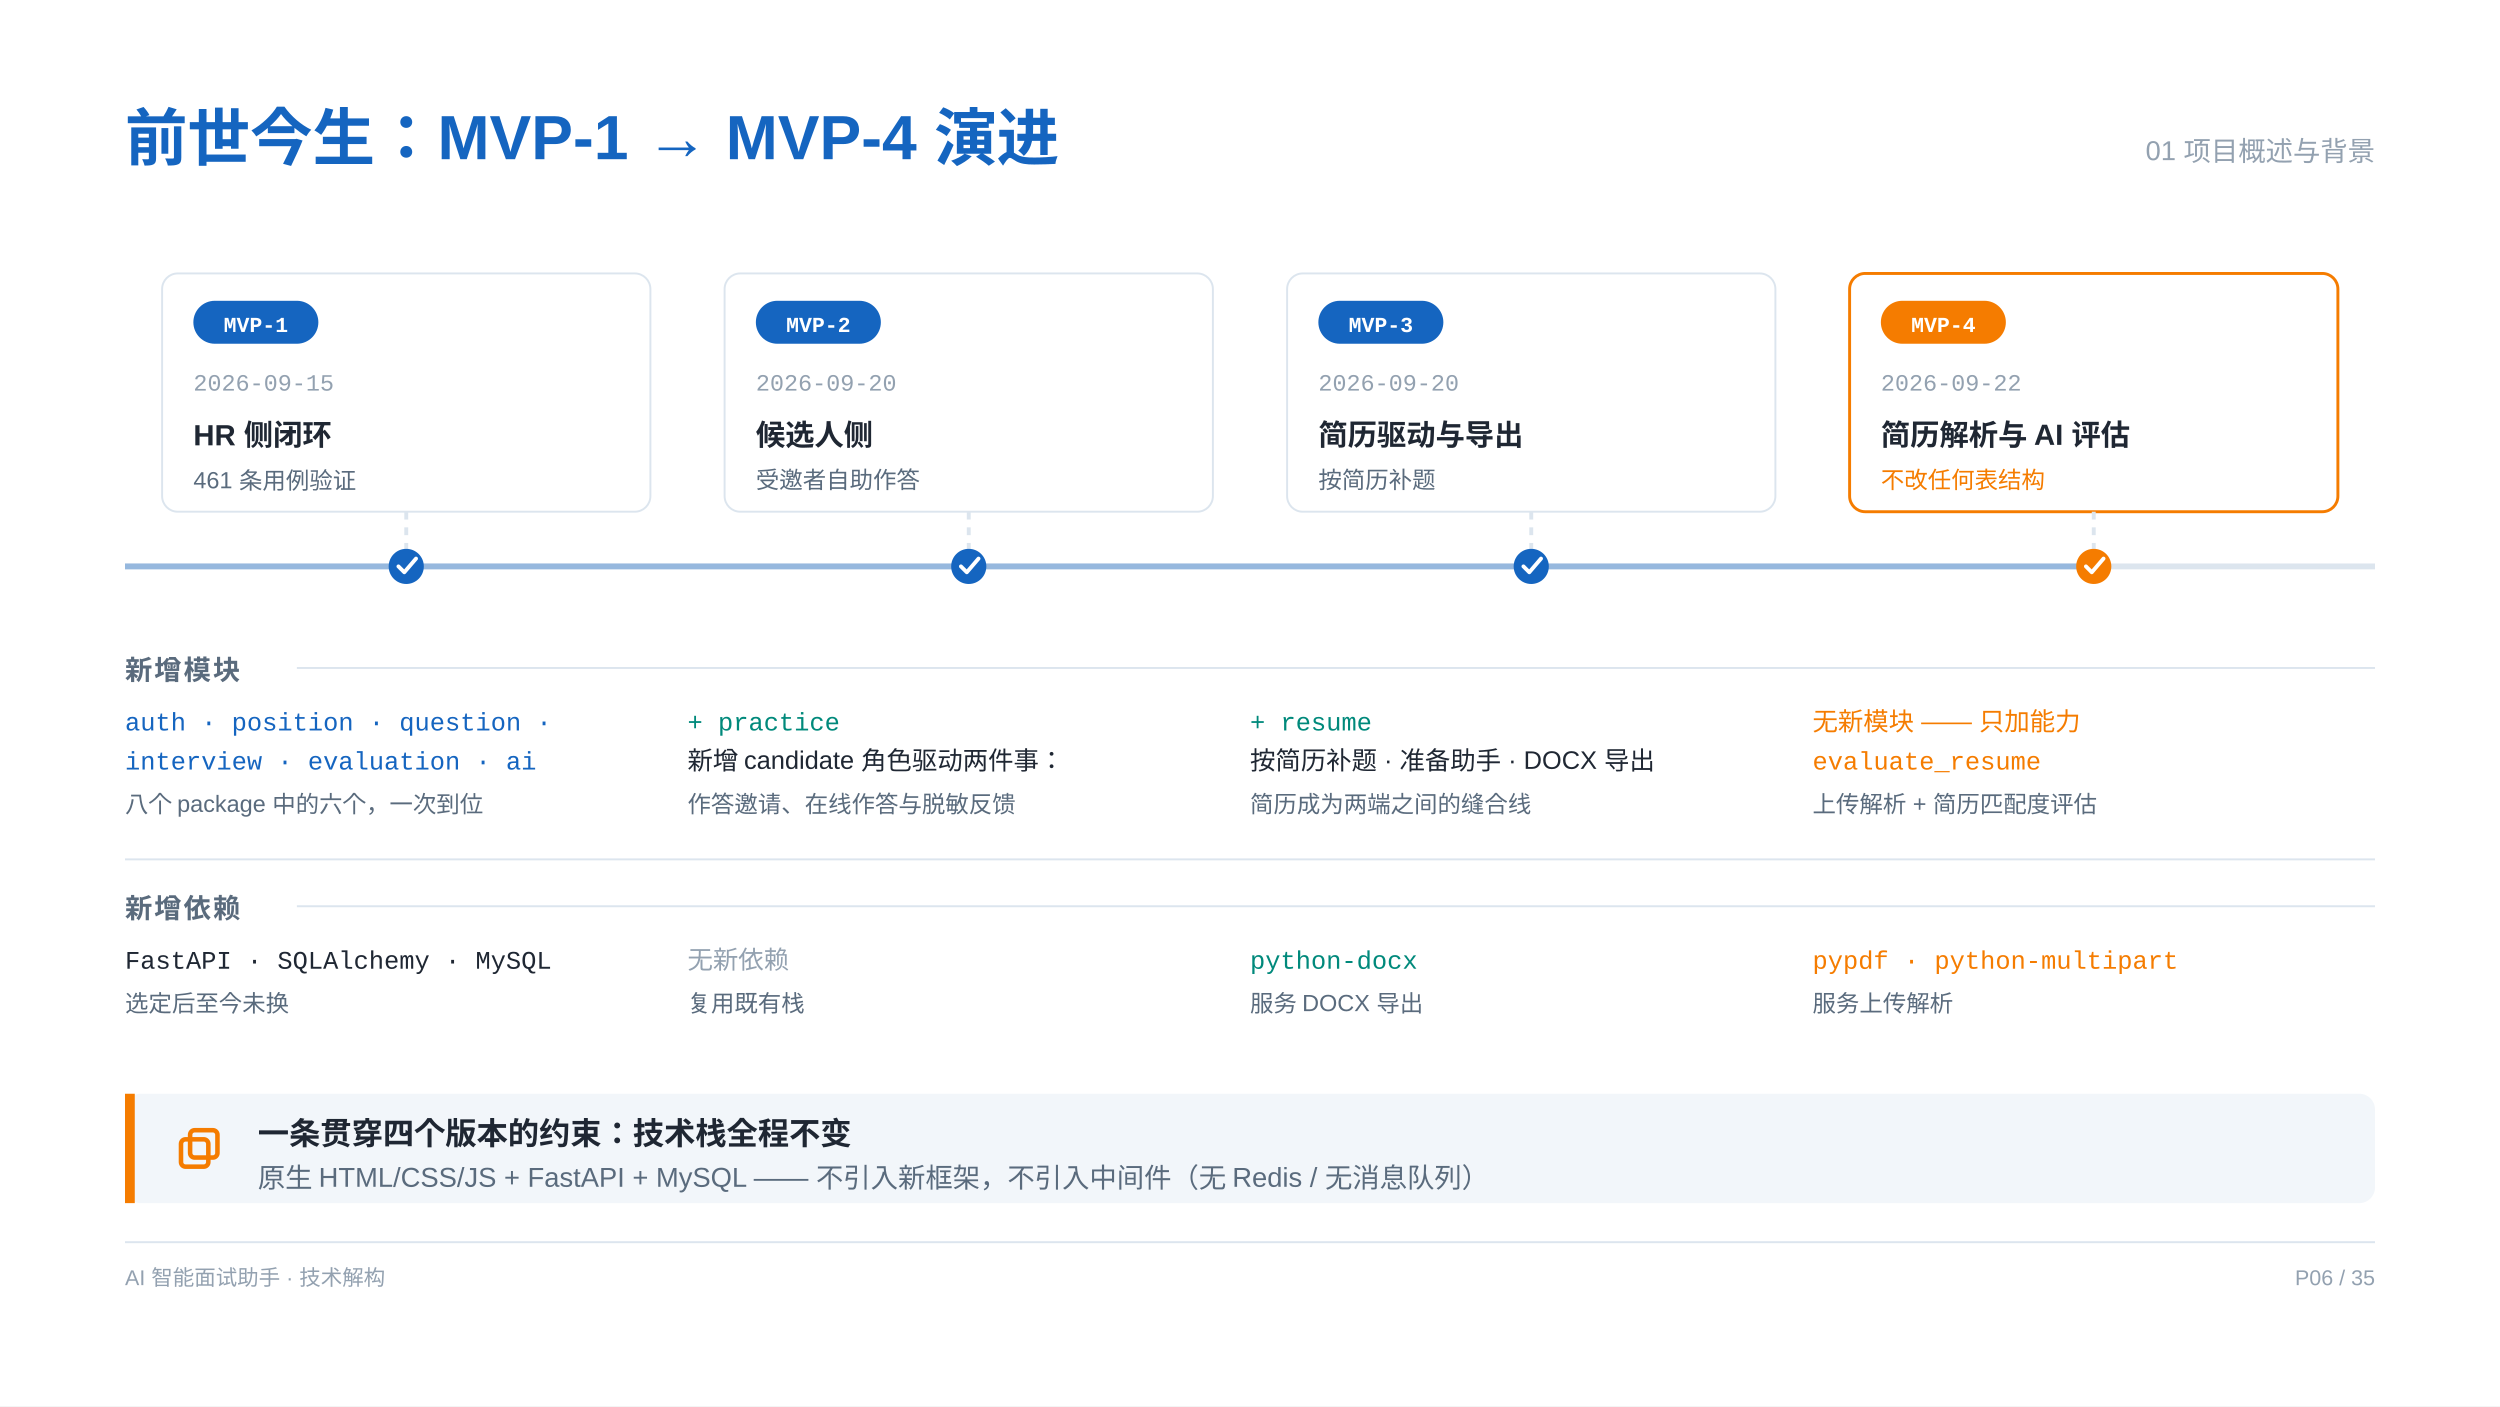
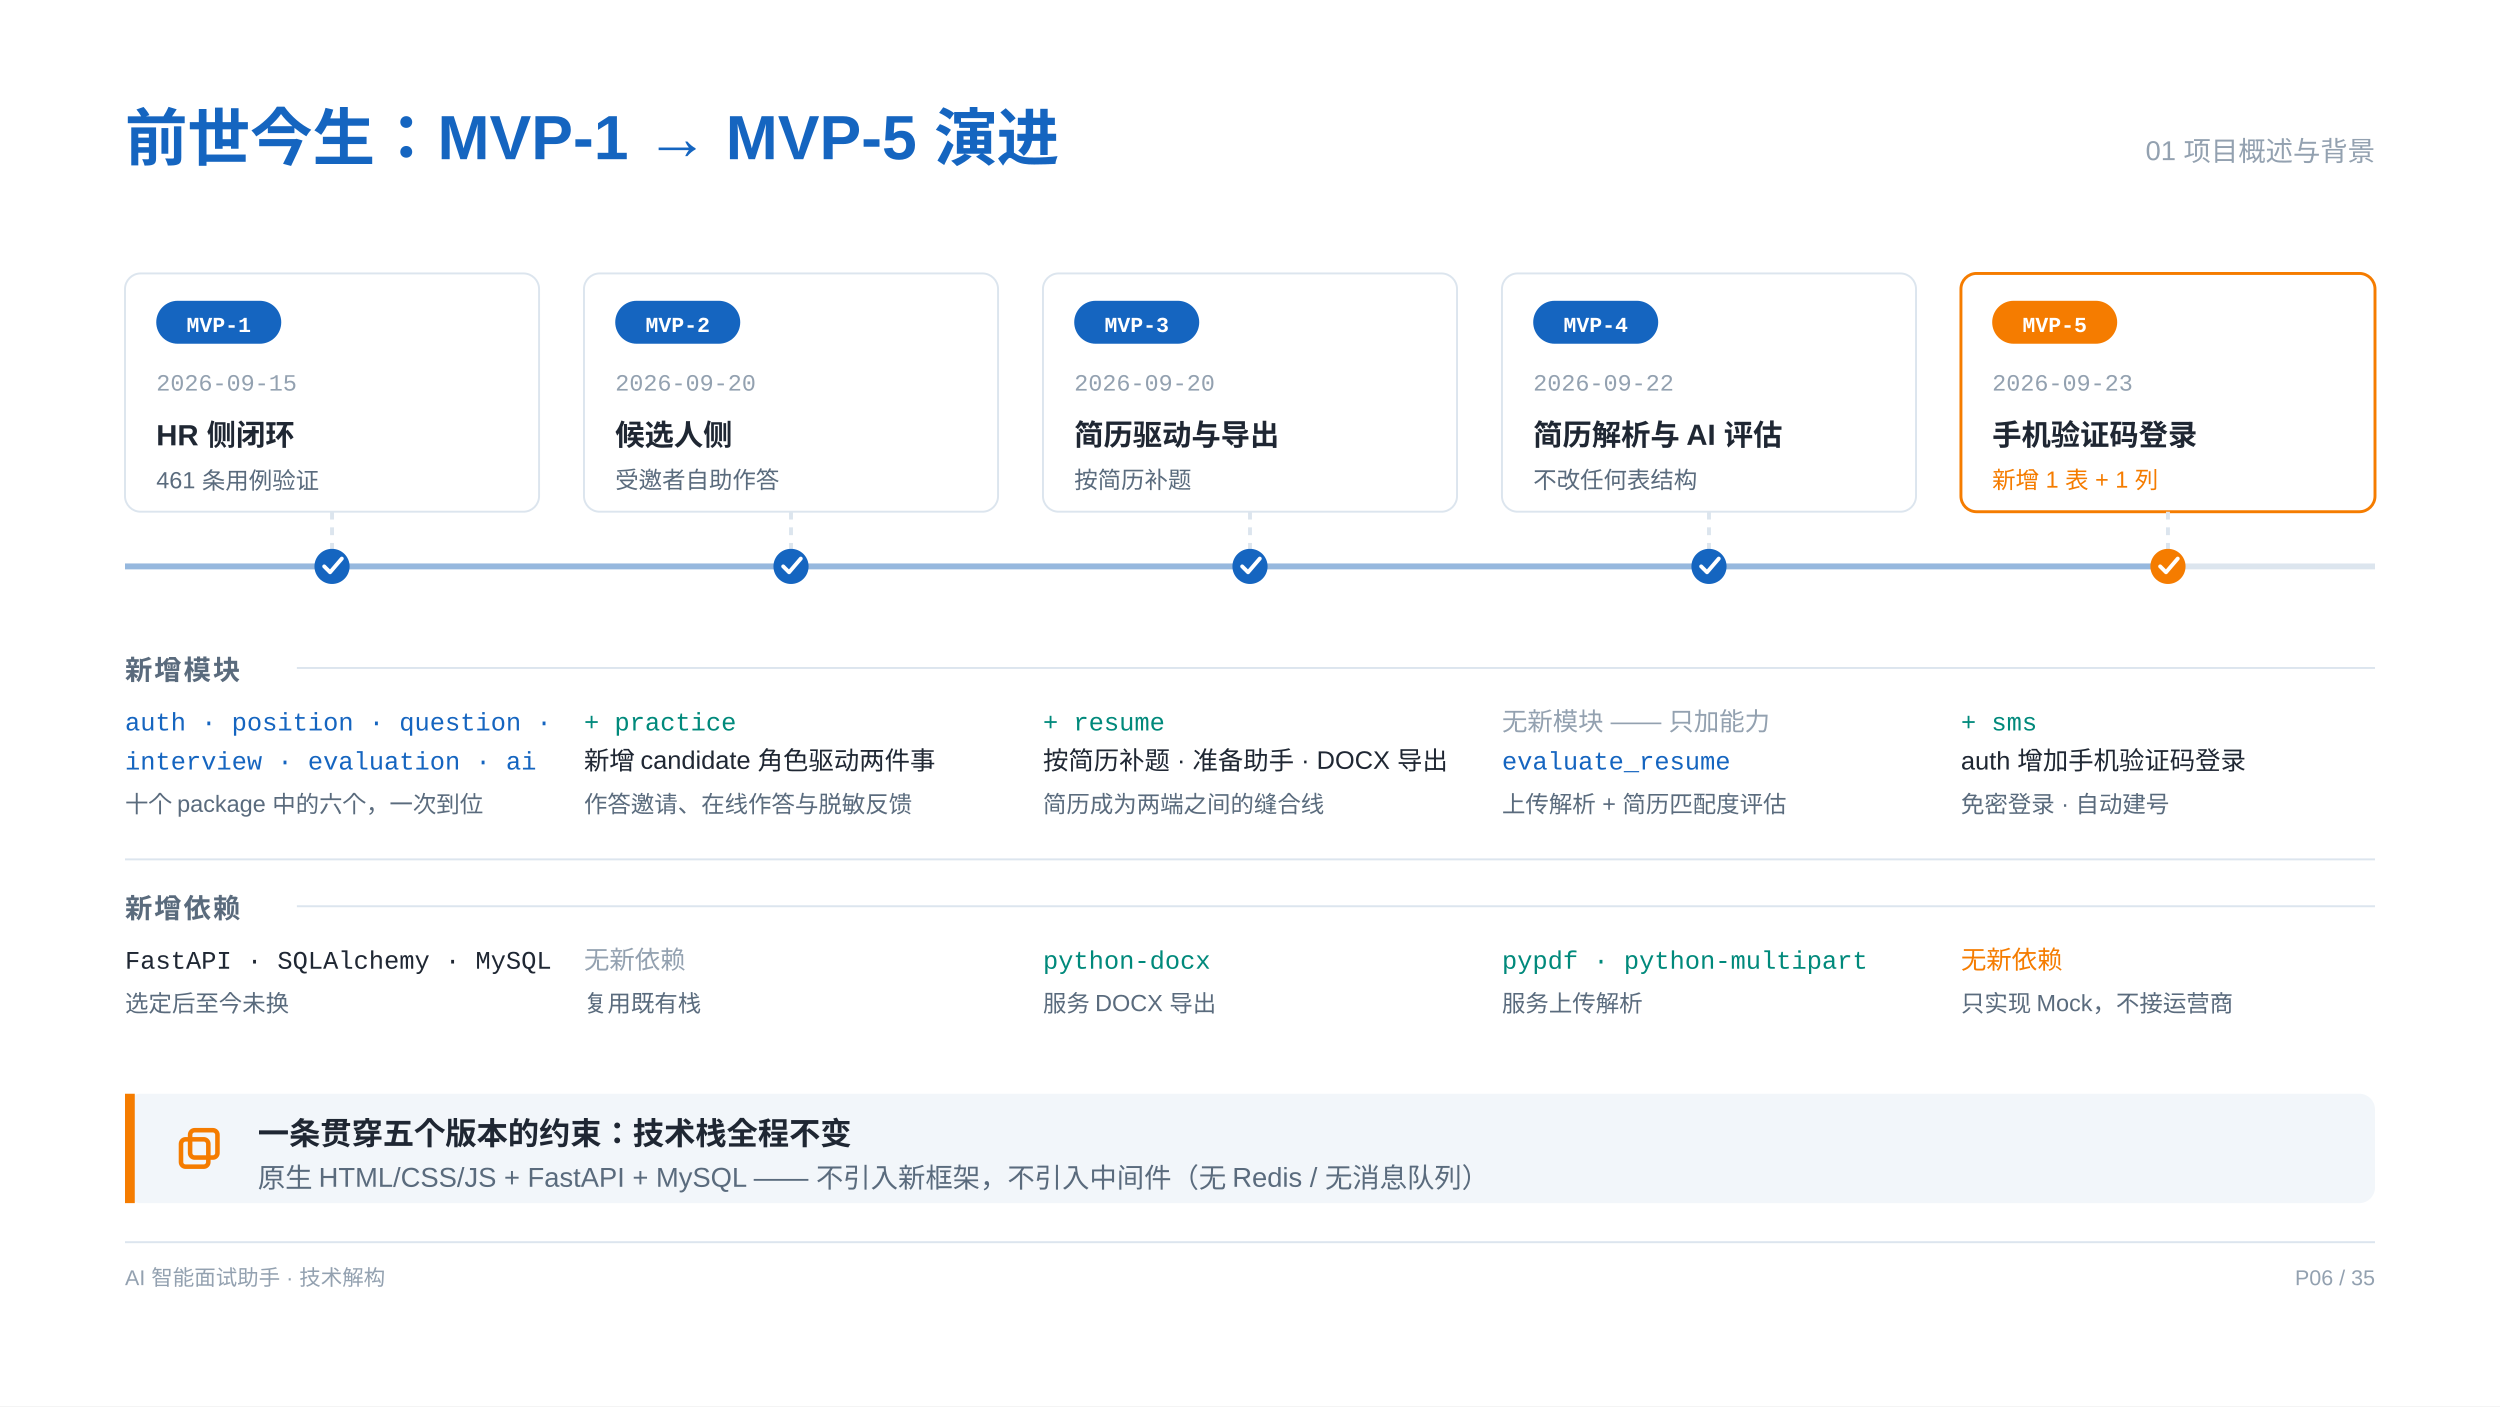
<svg xmlns="http://www.w3.org/2000/svg" viewBox="0 0 1280 720" width="1280" height="720">
  <defs>
    <linearGradient id="headerRule" x1="0%" y1="0%" x2="100%" y2="0%">
      <stop offset="0%" stop-color="#1565C0" />
      <stop offset="100%" stop-color="#1565C0" stop-opacity="0" />
    </linearGradient>
  </defs>
  <g id="bg-base">
    <rect width="1280" height="720" fill="#FFFFFF" />
  </g>
  <g id="header">
-     <text x="64" y="82" font-family="&quot;Microsoft YaHei&quot;, &quot;PingFang SC&quot;, Arial, sans-serif" font-size="32" font-weight="700" fill="#1565C0">前世今生：MVP-1 → MVP-4 演进</text>
+     <text x="64" y="82" font-family="&quot;Microsoft YaHei&quot;, &quot;PingFang SC&quot;, Arial, sans-serif" font-size="32" font-weight="700" fill="#1565C0">前世今生：MVP-1 → MVP-5 演进</text>
    <text x="1216" y="82" text-anchor="end" font-family="&quot;Microsoft YaHei&quot;, &quot;PingFang SC&quot;, Arial, sans-serif" font-size="14" fill="#93A1B0">01 项目概述与背景</text>
    <line x1="64" y1="104" x2="1216" y2="104" stroke="url(#headerRule)" stroke-width="3" />
  </g>
  <g id="footer">
    <line x1="64" y1="636" x2="1216" y2="636" stroke="#DCE5EE" stroke-width="1" />
    <text x="64" y="658" font-family="&quot;Microsoft YaHei&quot;, &quot;PingFang SC&quot;, Arial, sans-serif" font-size="11" fill="#93A1B0">AI 智能面试助手 · 技术解构</text>
    <text x="1216" y="658" text-anchor="end" font-family="&quot;Microsoft YaHei&quot;, &quot;PingFang SC&quot;, Arial, sans-serif" font-size="11" fill="#93A1B0">P06 / 35</text>
  </g>
  <g id="milestone-cards">
-     <path fill="#FFFFFF" stroke="#DCE5EE" stroke-width="1" d="M91,140 H325 A8,8 0 0 1 333,148 V254 A8,8 0 0 1 325,262 H91 A8,8 0 0 1 83,254 V148 A8,8 0 0 1 91,140 Z" />
-     <path fill="#1565C0" d="M110,154 H152 A11,11 0 0 1 163,165 V165 A11,11 0 0 1 152,176 H110 A11,11 0 0 1 99,165 V165 A11,11 0 0 1 110,154 Z" />
-     <text x="131" y="170" text-anchor="middle" font-family="Consolas, Courier New, monospace" font-size="11" font-weight="700" fill="#FFFFFF">MVP-1</text>
-     <text x="99" y="200" font-family="Consolas, Courier New, monospace" font-size="12" fill="#93A1B0">2026-09-15</text>
-     <text x="99" y="228" font-family="&quot;Microsoft YaHei&quot;, &quot;PingFang SC&quot;, Arial, sans-serif" font-size="15" font-weight="700" fill="#1F2733">HR 侧闭环</text>
-     <text x="99" y="250" font-family="&quot;Microsoft YaHei&quot;, &quot;PingFang SC&quot;, Arial, sans-serif" font-size="12" fill="#5A6B7D">461 条用例验证</text>
-     <path fill="#FFFFFF" stroke="#DCE5EE" stroke-width="1" d="M379,140 H613 A8,8 0 0 1 621,148 V254 A8,8 0 0 1 613,262 H379 A8,8 0 0 1 371,254 V148 A8,8 0 0 1 379,140 Z" />
-     <path fill="#1565C0" d="M398,154 H440 A11,11 0 0 1 451,165 V165 A11,11 0 0 1 440,176 H398 A11,11 0 0 1 387,165 V165 A11,11 0 0 1 398,154 Z" />
-     <text x="419" y="170" text-anchor="middle" font-family="Consolas, Courier New, monospace" font-size="11" font-weight="700" fill="#FFFFFF">MVP-2</text>
-     <text x="387" y="200" font-family="Consolas, Courier New, monospace" font-size="12" fill="#93A1B0">2026-09-20</text>
-     <text x="387" y="228" font-family="&quot;Microsoft YaHei&quot;, &quot;PingFang SC&quot;, Arial, sans-serif" font-size="15" font-weight="700" fill="#1F2733">候选人侧</text>
-     <text x="387" y="250" font-family="&quot;Microsoft YaHei&quot;, &quot;PingFang SC&quot;, Arial, sans-serif" font-size="12" fill="#5A6B7D">受邀者自助作答</text>
-     <path fill="#FFFFFF" stroke="#DCE5EE" stroke-width="1" d="M667,140 H901 A8,8 0 0 1 909,148 V254 A8,8 0 0 1 901,262 H667 A8,8 0 0 1 659,254 V148 A8,8 0 0 1 667,140 Z" />
-     <path fill="#1565C0" d="M686,154 H728 A11,11 0 0 1 739,165 V165 A11,11 0 0 1 728,176 H686 A11,11 0 0 1 675,165 V165 A11,11 0 0 1 686,154 Z" />
-     <text x="707" y="170" text-anchor="middle" font-family="Consolas, Courier New, monospace" font-size="11" font-weight="700" fill="#FFFFFF">MVP-3</text>
-     <text x="675" y="200" font-family="Consolas, Courier New, monospace" font-size="12" fill="#93A1B0">2026-09-20</text>
-     <text x="675" y="228" font-family="&quot;Microsoft YaHei&quot;, &quot;PingFang SC&quot;, Arial, sans-serif" font-size="15" font-weight="700" fill="#1F2733">简历驱动与导出</text>
-     <text x="675" y="250" font-family="&quot;Microsoft YaHei&quot;, &quot;PingFang SC&quot;, Arial, sans-serif" font-size="12" fill="#5A6B7D">按简历补题</text>
-     <path fill="#FFFFFF" stroke="#F57C00" stroke-width="1.5" d="M955,140 H1189 A8,8 0 0 1 1197,148 V254 A8,8 0 0 1 1189,262 H955 A8,8 0 0 1 947,254 V148 A8,8 0 0 1 955,140 Z" />
-     <path fill="#F57C00" d="M974,154 H1016 A11,11 0 0 1 1027,165 V165 A11,11 0 0 1 1016,176 H974 A11,11 0 0 1 963,165 V165 A11,11 0 0 1 974,154 Z" />
-     <text x="995" y="170" text-anchor="middle" font-family="Consolas, Courier New, monospace" font-size="11" font-weight="700" fill="#FFFFFF">MVP-4</text>
-     <text x="963" y="200" font-family="Consolas, Courier New, monospace" font-size="12" fill="#93A1B0">2026-09-22</text>
-     <text x="963" y="228" font-family="&quot;Microsoft YaHei&quot;, &quot;PingFang SC&quot;, Arial, sans-serif" font-size="15" font-weight="700" fill="#1F2733">简历解析与 AI 评估</text>
-     <text x="963" y="250" font-family="&quot;Microsoft YaHei&quot;, &quot;PingFang SC&quot;, Arial, sans-serif" font-size="12" fill="#F57C00">不改任何表结构</text>
+     <path fill="#FFFFFF" stroke="#DCE5EE" stroke-width="1" d="M72,140 H268 A8,8 0 0 1 276,148 V254 A8,8 0 0 1 268,262 H72 A8,8 0 0 1 64,254 V148 A8,8 0 0 1 72,140 Z" />
+     <path fill="#1565C0" d="M91,154 H133 A11,11 0 0 1 144,165 V165 A11,11 0 0 1 133,176 H91 A11,11 0 0 1 80,165 V165 A11,11 0 0 1 91,154 Z" />
+     <text x="112" y="170" text-anchor="middle" font-family="Consolas, Courier New, monospace" font-size="11" font-weight="700" fill="#FFFFFF">MVP-1</text>
+     <text x="80" y="200" font-family="Consolas, Courier New, monospace" font-size="12" fill="#93A1B0">2026-09-15</text>
+     <text x="80" y="228" font-family="&quot;Microsoft YaHei&quot;, &quot;PingFang SC&quot;, Arial, sans-serif" font-size="15" font-weight="700" fill="#1F2733">HR 侧闭环</text>
+     <text x="80" y="250" font-family="&quot;Microsoft YaHei&quot;, &quot;PingFang SC&quot;, Arial, sans-serif" font-size="12" fill="#5A6B7D">461 条用例验证</text>
+     <path fill="#FFFFFF" stroke="#DCE5EE" stroke-width="1" d="M307,140 H503 A8,8 0 0 1 511,148 V254 A8,8 0 0 1 503,262 H307 A8,8 0 0 1 299,254 V148 A8,8 0 0 1 307,140 Z" />
+     <path fill="#1565C0" d="M326,154 H368 A11,11 0 0 1 379,165 V165 A11,11 0 0 1 368,176 H326 A11,11 0 0 1 315,165 V165 A11,11 0 0 1 326,154 Z" />
+     <text x="347" y="170" text-anchor="middle" font-family="Consolas, Courier New, monospace" font-size="11" font-weight="700" fill="#FFFFFF">MVP-2</text>
+     <text x="315" y="200" font-family="Consolas, Courier New, monospace" font-size="12" fill="#93A1B0">2026-09-20</text>
+     <text x="315" y="228" font-family="&quot;Microsoft YaHei&quot;, &quot;PingFang SC&quot;, Arial, sans-serif" font-size="15" font-weight="700" fill="#1F2733">候选人侧</text>
+     <text x="315" y="250" font-family="&quot;Microsoft YaHei&quot;, &quot;PingFang SC&quot;, Arial, sans-serif" font-size="12" fill="#5A6B7D">受邀者自助作答</text>
+     <path fill="#FFFFFF" stroke="#DCE5EE" stroke-width="1" d="M542,140 H738 A8,8 0 0 1 746,148 V254 A8,8 0 0 1 738,262 H542 A8,8 0 0 1 534,254 V148 A8,8 0 0 1 542,140 Z" />
+     <path fill="#1565C0" d="M561,154 H603 A11,11 0 0 1 614,165 V165 A11,11 0 0 1 603,176 H561 A11,11 0 0 1 550,165 V165 A11,11 0 0 1 561,154 Z" />
+     <text x="582" y="170" text-anchor="middle" font-family="Consolas, Courier New, monospace" font-size="11" font-weight="700" fill="#FFFFFF">MVP-3</text>
+     <text x="550" y="200" font-family="Consolas, Courier New, monospace" font-size="12" fill="#93A1B0">2026-09-20</text>
+     <text x="550" y="228" font-family="&quot;Microsoft YaHei&quot;, &quot;PingFang SC&quot;, Arial, sans-serif" font-size="15" font-weight="700" fill="#1F2733">简历驱动与导出</text>
+     <text x="550" y="250" font-family="&quot;Microsoft YaHei&quot;, &quot;PingFang SC&quot;, Arial, sans-serif" font-size="12" fill="#5A6B7D">按简历补题</text>
+     <path fill="#FFFFFF" stroke="#DCE5EE" stroke-width="1" d="M777,140 H973 A8,8 0 0 1 981,148 V254 A8,8 0 0 1 973,262 H777 A8,8 0 0 1 769,254 V148 A8,8 0 0 1 777,140 Z" />
+     <path fill="#1565C0" d="M796,154 H838 A11,11 0 0 1 849,165 V165 A11,11 0 0 1 838,176 H796 A11,11 0 0 1 785,165 V165 A11,11 0 0 1 796,154 Z" />
+     <text x="817" y="170" text-anchor="middle" font-family="Consolas, Courier New, monospace" font-size="11" font-weight="700" fill="#FFFFFF">MVP-4</text>
+     <text x="785" y="200" font-family="Consolas, Courier New, monospace" font-size="12" fill="#93A1B0">2026-09-22</text>
+     <text x="785" y="228" font-family="&quot;Microsoft YaHei&quot;, &quot;PingFang SC&quot;, Arial, sans-serif" font-size="15" font-weight="700" fill="#1F2733">简历解析与 AI 评估</text>
+     <text x="785" y="250" font-family="&quot;Microsoft YaHei&quot;, &quot;PingFang SC&quot;, Arial, sans-serif" font-size="12" fill="#5A6B7D">不改任何表结构</text>
+     <path fill="#FFFFFF" stroke="#F57C00" stroke-width="1.5" d="M1012,140 H1208 A8,8 0 0 1 1216,148 V254 A8,8 0 0 1 1208,262 H1012 A8,8 0 0 1 1004,254 V148 A8,8 0 0 1 1012,140 Z" />
+     <path fill="#F57C00" d="M1031,154 H1073 A11,11 0 0 1 1084,165 V165 A11,11 0 0 1 1073,176 H1031 A11,11 0 0 1 1020,165 V165 A11,11 0 0 1 1031,154 Z" />
+     <text x="1052" y="170" text-anchor="middle" font-family="Consolas, Courier New, monospace" font-size="11" font-weight="700" fill="#FFFFFF">MVP-5</text>
+     <text x="1020" y="200" font-family="Consolas, Courier New, monospace" font-size="12" fill="#93A1B0">2026-09-23</text>
+     <text x="1020" y="228" font-family="&quot;Microsoft YaHei&quot;, &quot;PingFang SC&quot;, Arial, sans-serif" font-size="15" font-weight="700" fill="#1F2733">手机验证码登录</text>
+     <text x="1020" y="250" font-family="&quot;Microsoft YaHei&quot;, &quot;PingFang SC&quot;, Arial, sans-serif" font-size="12" fill="#F57C00">新增 1 表 + 1 列</text>
  </g>
  <g id="timeline-axis">
-     <line x1="208" y1="262" x2="208" y2="281" stroke="#DCE5EE" stroke-width="2" stroke-dasharray="4,4" />
-     <line x1="496" y1="262" x2="496" y2="281" stroke="#DCE5EE" stroke-width="2" stroke-dasharray="4,4" />
-     <line x1="784" y1="262" x2="784" y2="281" stroke="#DCE5EE" stroke-width="2" stroke-dasharray="4,4" />
-     <line x1="1072" y1="262" x2="1072" y2="281" stroke="#DCE5EE" stroke-width="2" stroke-dasharray="4,4" />
+     <line x1="170" y1="262" x2="170" y2="281" stroke="#DCE5EE" stroke-width="2" stroke-dasharray="4,4" />
+     <line x1="405" y1="262" x2="405" y2="281" stroke="#DCE5EE" stroke-width="2" stroke-dasharray="4,4" />
+     <line x1="640" y1="262" x2="640" y2="281" stroke="#DCE5EE" stroke-width="2" stroke-dasharray="4,4" />
+     <line x1="875" y1="262" x2="875" y2="281" stroke="#DCE5EE" stroke-width="2" stroke-dasharray="4,4" />
+     <line x1="1110" y1="262" x2="1110" y2="281" stroke="#DCE5EE" stroke-width="2" stroke-dasharray="4,4" />
    <line x1="64" y1="290" x2="1216" y2="290" stroke="#DCE5EE" stroke-width="3" />
-     <line x1="64" y1="290" x2="1072" y2="290" stroke="#1565C0" stroke-opacity="0.35" stroke-width="3" />
-     <circle cx="208" cy="290" r="9" fill="#1565C0" />
-     <path d="M 204,290 L 207,293 L 213,286" stroke="#FFFFFF" stroke-width="2" fill="none" stroke-linecap="round" stroke-linejoin="round" />
-     <circle cx="496" cy="290" r="9" fill="#1565C0" />
-     <path d="M 492,290 L 495,293 L 501,286" stroke="#FFFFFF" stroke-width="2" fill="none" stroke-linecap="round" stroke-linejoin="round" />
-     <circle cx="784" cy="290" r="9" fill="#1565C0" />
-     <path d="M 780,290 L 783,293 L 789,286" stroke="#FFFFFF" stroke-width="2" fill="none" stroke-linecap="round" stroke-linejoin="round" />
-     <circle cx="1072" cy="290" r="9" fill="#F57C00" />
-     <path d="M 1068,290 L 1071,293 L 1077,286" stroke="#FFFFFF" stroke-width="2" fill="none" stroke-linecap="round" stroke-linejoin="round" />
+     <line x1="64" y1="290" x2="1110" y2="290" stroke="#1565C0" stroke-opacity="0.35" stroke-width="3" />
+     <circle cx="170" cy="290" r="9" fill="#1565C0" />
+     <path d="M 166,290 L 169,293 L 175,286" stroke="#FFFFFF" stroke-width="2" fill="none" stroke-linecap="round" stroke-linejoin="round" />
+     <circle cx="405" cy="290" r="9" fill="#1565C0" />
+     <path d="M 401,290 L 404,293 L 410,286" stroke="#FFFFFF" stroke-width="2" fill="none" stroke-linecap="round" stroke-linejoin="round" />
+     <circle cx="640" cy="290" r="9" fill="#1565C0" />
+     <path d="M 636,290 L 639,293 L 645,286" stroke="#FFFFFF" stroke-width="2" fill="none" stroke-linecap="round" stroke-linejoin="round" />
+     <circle cx="875" cy="290" r="9" fill="#1565C0" />
+     <path d="M 871,290 L 874,293 L 880,286" stroke="#FFFFFF" stroke-width="2" fill="none" stroke-linecap="round" stroke-linejoin="round" />
+     <circle cx="1110" cy="290" r="9" fill="#F57C00" />
+     <path d="M 1106,290 L 1109,293 L 1115,286" stroke="#FFFFFF" stroke-width="2" fill="none" stroke-linecap="round" stroke-linejoin="round" />
  </g>
  <g id="row-modules">
    <text x="64" y="348" font-family="&quot;Microsoft YaHei&quot;, &quot;PingFang SC&quot;, Arial, sans-serif" font-size="14" font-weight="700" fill="#5A6B7D" letter-spacing="1">新增模块</text>
    <line x1="152" y1="342" x2="1216" y2="342" stroke="#DCE5EE" stroke-width="1" />
    <text x="64" y="374" font-family="Consolas, Courier New, monospace" font-size="13" fill="#1565C0">auth · position · question ·</text>
    <text x="64" y="394" font-family="Consolas, Courier New, monospace" font-size="13" fill="#1565C0">interview · evaluation · ai</text>
-     <text x="64" y="416" font-family="&quot;Microsoft YaHei&quot;, &quot;PingFang SC&quot;, Arial, sans-serif" font-size="12" fill="#5A6B7D">八个 package 中的六个，一次到位</text>
-     <text x="352" y="374" font-family="Consolas, Courier New, monospace" font-size="13" fill="#00897B">+ practice</text>
-     <text x="352" y="394" font-family="&quot;Microsoft YaHei&quot;, &quot;PingFang SC&quot;, Arial, sans-serif" font-size="13" fill="#1F2733">新增 candidate 角色驱动两件事：</text>
-     <text x="352" y="416" font-family="&quot;Microsoft YaHei&quot;, &quot;PingFang SC&quot;, Arial, sans-serif" font-size="12" fill="#5A6B7D">作答邀请、在线作答与脱敏反馈</text>
-     <text x="640" y="374" font-family="Consolas, Courier New, monospace" font-size="13" fill="#00897B">+ resume</text>
-     <text x="640" y="394" font-family="&quot;Microsoft YaHei&quot;, &quot;PingFang SC&quot;, Arial, sans-serif" font-size="13" fill="#1F2733">按简历补题 · 准备助手 · DOCX 导出</text>
-     <text x="640" y="416" font-family="&quot;Microsoft YaHei&quot;, &quot;PingFang SC&quot;, Arial, sans-serif" font-size="12" fill="#5A6B7D">简历成为两端之间的缝合线</text>
-     <text x="928" y="374" font-family="&quot;Microsoft YaHei&quot;, &quot;PingFang SC&quot;, Arial, sans-serif" font-size="13" fill="#F57C00">无新模块 —— 只加能力</text>
-     <text x="928" y="394" font-family="Consolas, Courier New, monospace" font-size="13" fill="#F57C00">evaluate_resume</text>
-     <text x="928" y="416" font-family="&quot;Microsoft YaHei&quot;, &quot;PingFang SC&quot;, Arial, sans-serif" font-size="12" fill="#5A6B7D">上传解析 + 简历匹配度评估</text>
+     <text x="64" y="416" font-family="&quot;Microsoft YaHei&quot;, &quot;PingFang SC&quot;, Arial, sans-serif" font-size="12" fill="#5A6B7D">十个 package 中的六个，一次到位</text>
+     <text x="299" y="374" font-family="Consolas, Courier New, monospace" font-size="13" fill="#00897B">+ practice</text>
+     <text x="299" y="394" font-family="&quot;Microsoft YaHei&quot;, &quot;PingFang SC&quot;, Arial, sans-serif" font-size="13" fill="#1F2733">新增 candidate 角色驱动两件事</text>
+     <text x="299" y="416" font-family="&quot;Microsoft YaHei&quot;, &quot;PingFang SC&quot;, Arial, sans-serif" font-size="12" fill="#5A6B7D">作答邀请、在线作答与脱敏反馈</text>
+     <text x="534" y="374" font-family="Consolas, Courier New, monospace" font-size="13" fill="#00897B">+ resume</text>
+     <text x="534" y="394" font-family="&quot;Microsoft YaHei&quot;, &quot;PingFang SC&quot;, Arial, sans-serif" font-size="13" fill="#1F2733">按简历补题 · 准备助手 · DOCX 导出</text>
+     <text x="534" y="416" font-family="&quot;Microsoft YaHei&quot;, &quot;PingFang SC&quot;, Arial, sans-serif" font-size="12" fill="#5A6B7D">简历成为两端之间的缝合线</text>
+     <text x="769" y="374" font-family="&quot;Microsoft YaHei&quot;, &quot;PingFang SC&quot;, Arial, sans-serif" font-size="13" fill="#93A1B0">无新模块 —— 只加能力</text>
+     <text x="769" y="394" font-family="Consolas, Courier New, monospace" font-size="13" fill="#1565C0">evaluate_resume</text>
+     <text x="769" y="416" font-family="&quot;Microsoft YaHei&quot;, &quot;PingFang SC&quot;, Arial, sans-serif" font-size="12" fill="#5A6B7D">上传解析 + 简历匹配度评估</text>
+     <text x="1004" y="374" font-family="Consolas, Courier New, monospace" font-size="13" fill="#00897B">+ sms</text>
+     <text x="1004" y="394" font-family="&quot;Microsoft YaHei&quot;, &quot;PingFang SC&quot;, Arial, sans-serif" font-size="13" fill="#1F2733">auth 增加手机验证码登录</text>
+     <text x="1004" y="416" font-family="&quot;Microsoft YaHei&quot;, &quot;PingFang SC&quot;, Arial, sans-serif" font-size="12" fill="#5A6B7D">免密登录 · 自动建号</text>
    <line x1="64" y1="440" x2="1216" y2="440" stroke="#DCE5EE" stroke-width="1" />
  </g>
  <g id="row-deps">
    <text x="64" y="470" font-family="&quot;Microsoft YaHei&quot;, &quot;PingFang SC&quot;, Arial, sans-serif" font-size="14" font-weight="700" fill="#5A6B7D" letter-spacing="1">新增依赖</text>
    <line x1="152" y1="464" x2="1216" y2="464" stroke="#DCE5EE" stroke-width="1" />
    <text x="64" y="496" font-family="Consolas, Courier New, monospace" font-size="13" fill="#1F2733">FastAPI · SQLAlchemy · MySQL</text>
    <text x="64" y="518" font-family="&quot;Microsoft YaHei&quot;, &quot;PingFang SC&quot;, Arial, sans-serif" font-size="12" fill="#5A6B7D">选定后至今未换</text>
-     <text x="352" y="496" font-family="&quot;Microsoft YaHei&quot;, &quot;PingFang SC&quot;, Arial, sans-serif" font-size="13" fill="#93A1B0">无新依赖</text>
-     <text x="352" y="518" font-family="&quot;Microsoft YaHei&quot;, &quot;PingFang SC&quot;, Arial, sans-serif" font-size="12" fill="#5A6B7D">复用既有栈</text>
-     <text x="640" y="496" font-family="Consolas, Courier New, monospace" font-size="13" fill="#00897B">python-docx</text>
-     <text x="640" y="518" font-family="&quot;Microsoft YaHei&quot;, &quot;PingFang SC&quot;, Arial, sans-serif" font-size="12" fill="#5A6B7D">服务 DOCX 导出</text>
-     <text x="928" y="496" font-family="Consolas, Courier New, monospace" font-size="13" fill="#F57C00">pypdf · python-multipart</text>
-     <text x="928" y="518" font-family="&quot;Microsoft YaHei&quot;, &quot;PingFang SC&quot;, Arial, sans-serif" font-size="12" fill="#5A6B7D">服务上传解析</text>
+     <text x="299" y="496" font-family="&quot;Microsoft YaHei&quot;, &quot;PingFang SC&quot;, Arial, sans-serif" font-size="13" fill="#93A1B0">无新依赖</text>
+     <text x="299" y="518" font-family="&quot;Microsoft YaHei&quot;, &quot;PingFang SC&quot;, Arial, sans-serif" font-size="12" fill="#5A6B7D">复用既有栈</text>
+     <text x="534" y="496" font-family="Consolas, Courier New, monospace" font-size="13" fill="#00897B">python-docx</text>
+     <text x="534" y="518" font-family="&quot;Microsoft YaHei&quot;, &quot;PingFang SC&quot;, Arial, sans-serif" font-size="12" fill="#5A6B7D">服务 DOCX 导出</text>
+     <text x="769" y="496" font-family="Consolas, Courier New, monospace" font-size="13" fill="#00897B">pypdf · python-multipart</text>
+     <text x="769" y="518" font-family="&quot;Microsoft YaHei&quot;, &quot;PingFang SC&quot;, Arial, sans-serif" font-size="12" fill="#5A6B7D">服务上传解析</text>
+     <text x="1004" y="496" font-family="&quot;Microsoft YaHei&quot;, &quot;PingFang SC&quot;, Arial, sans-serif" font-size="13" fill="#F57C00">无新依赖</text>
+     <text x="1004" y="518" font-family="&quot;Microsoft YaHei&quot;, &quot;PingFang SC&quot;, Arial, sans-serif" font-size="12" fill="#5A6B7D">只实现 Mock，不接运营商</text>
  </g>
  <g id="constraint-band">
    <path fill="#F2F6FA" d="M72,560 H1208 A8,8 0 0 1 1216,568 V608 A8,8 0 0 1 1208,616 H72 A8,8 0 0 1 64,608 V568 A8,8 0 0 1 72,560 Z" />
    <rect x="64" y="560" width="5" height="56" fill="#F57C00" />
    <g transform="translate(88.0, 574.0) scale(1.166667)" fill="none" stroke="#F57C00" stroke-width="2">
      <path d="M8 6a2 2 0 0 1 2 -2h8a2 2 0 0 1 2 2v8a2 2 0 0 1 -2 2h-8a2 2 0 0 1 -2 -2l0 -8" />
      <path d="M4 10a2 2 0 0 1 2 -2h8a2 2 0 0 1 2 2v8a2 2 0 0 1 -2 2h-8a2 2 0 0 1 -2 -2l0 -8" />
    </g>
-     <text x="132" y="586" font-family="&quot;Microsoft YaHei&quot;, &quot;PingFang SC&quot;, Arial, sans-serif" font-size="16" font-weight="700" fill="#1F2733">一条贯穿四个版本的约束：技术栈全程不变</text>
+     <text x="132" y="586" font-family="&quot;Microsoft YaHei&quot;, &quot;PingFang SC&quot;, Arial, sans-serif" font-size="16" font-weight="700" fill="#1F2733">一条贯穿五个版本的约束：技术栈全程不变</text>
    <text x="132" y="608" font-family="&quot;Microsoft YaHei&quot;, &quot;PingFang SC&quot;, Arial, sans-serif" font-size="14" fill="#5A6B7D">原生 HTML/CSS/JS + FastAPI + MySQL —— 不引入新框架，不引入中间件（无 Redis / 无消息队列）</text>
  </g>
</svg>
